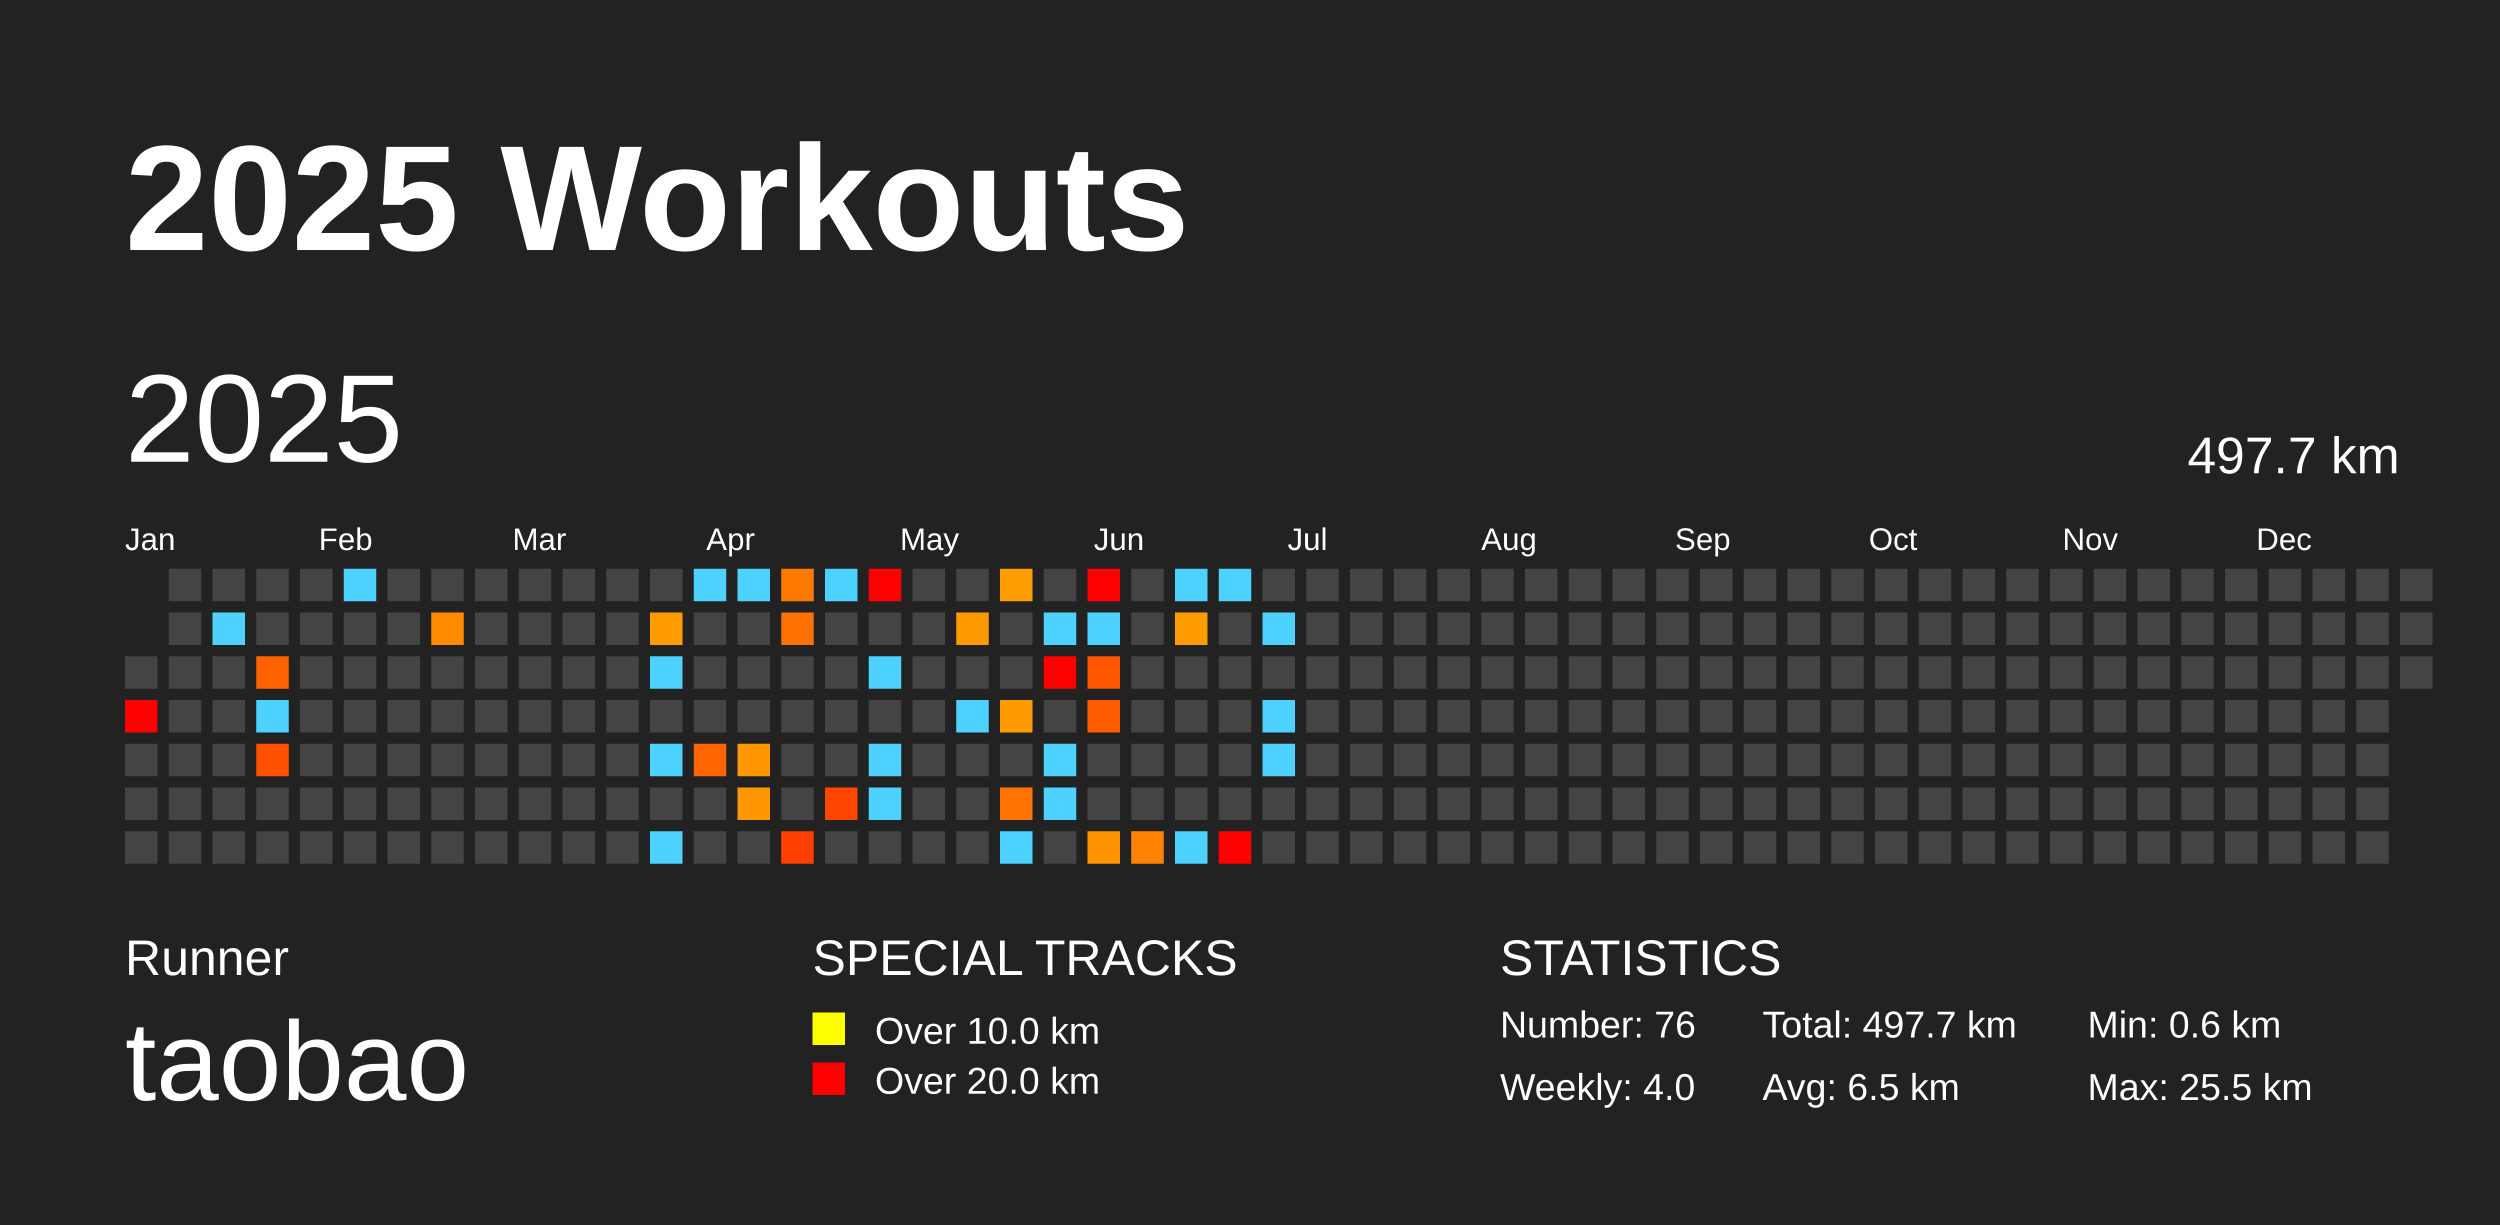
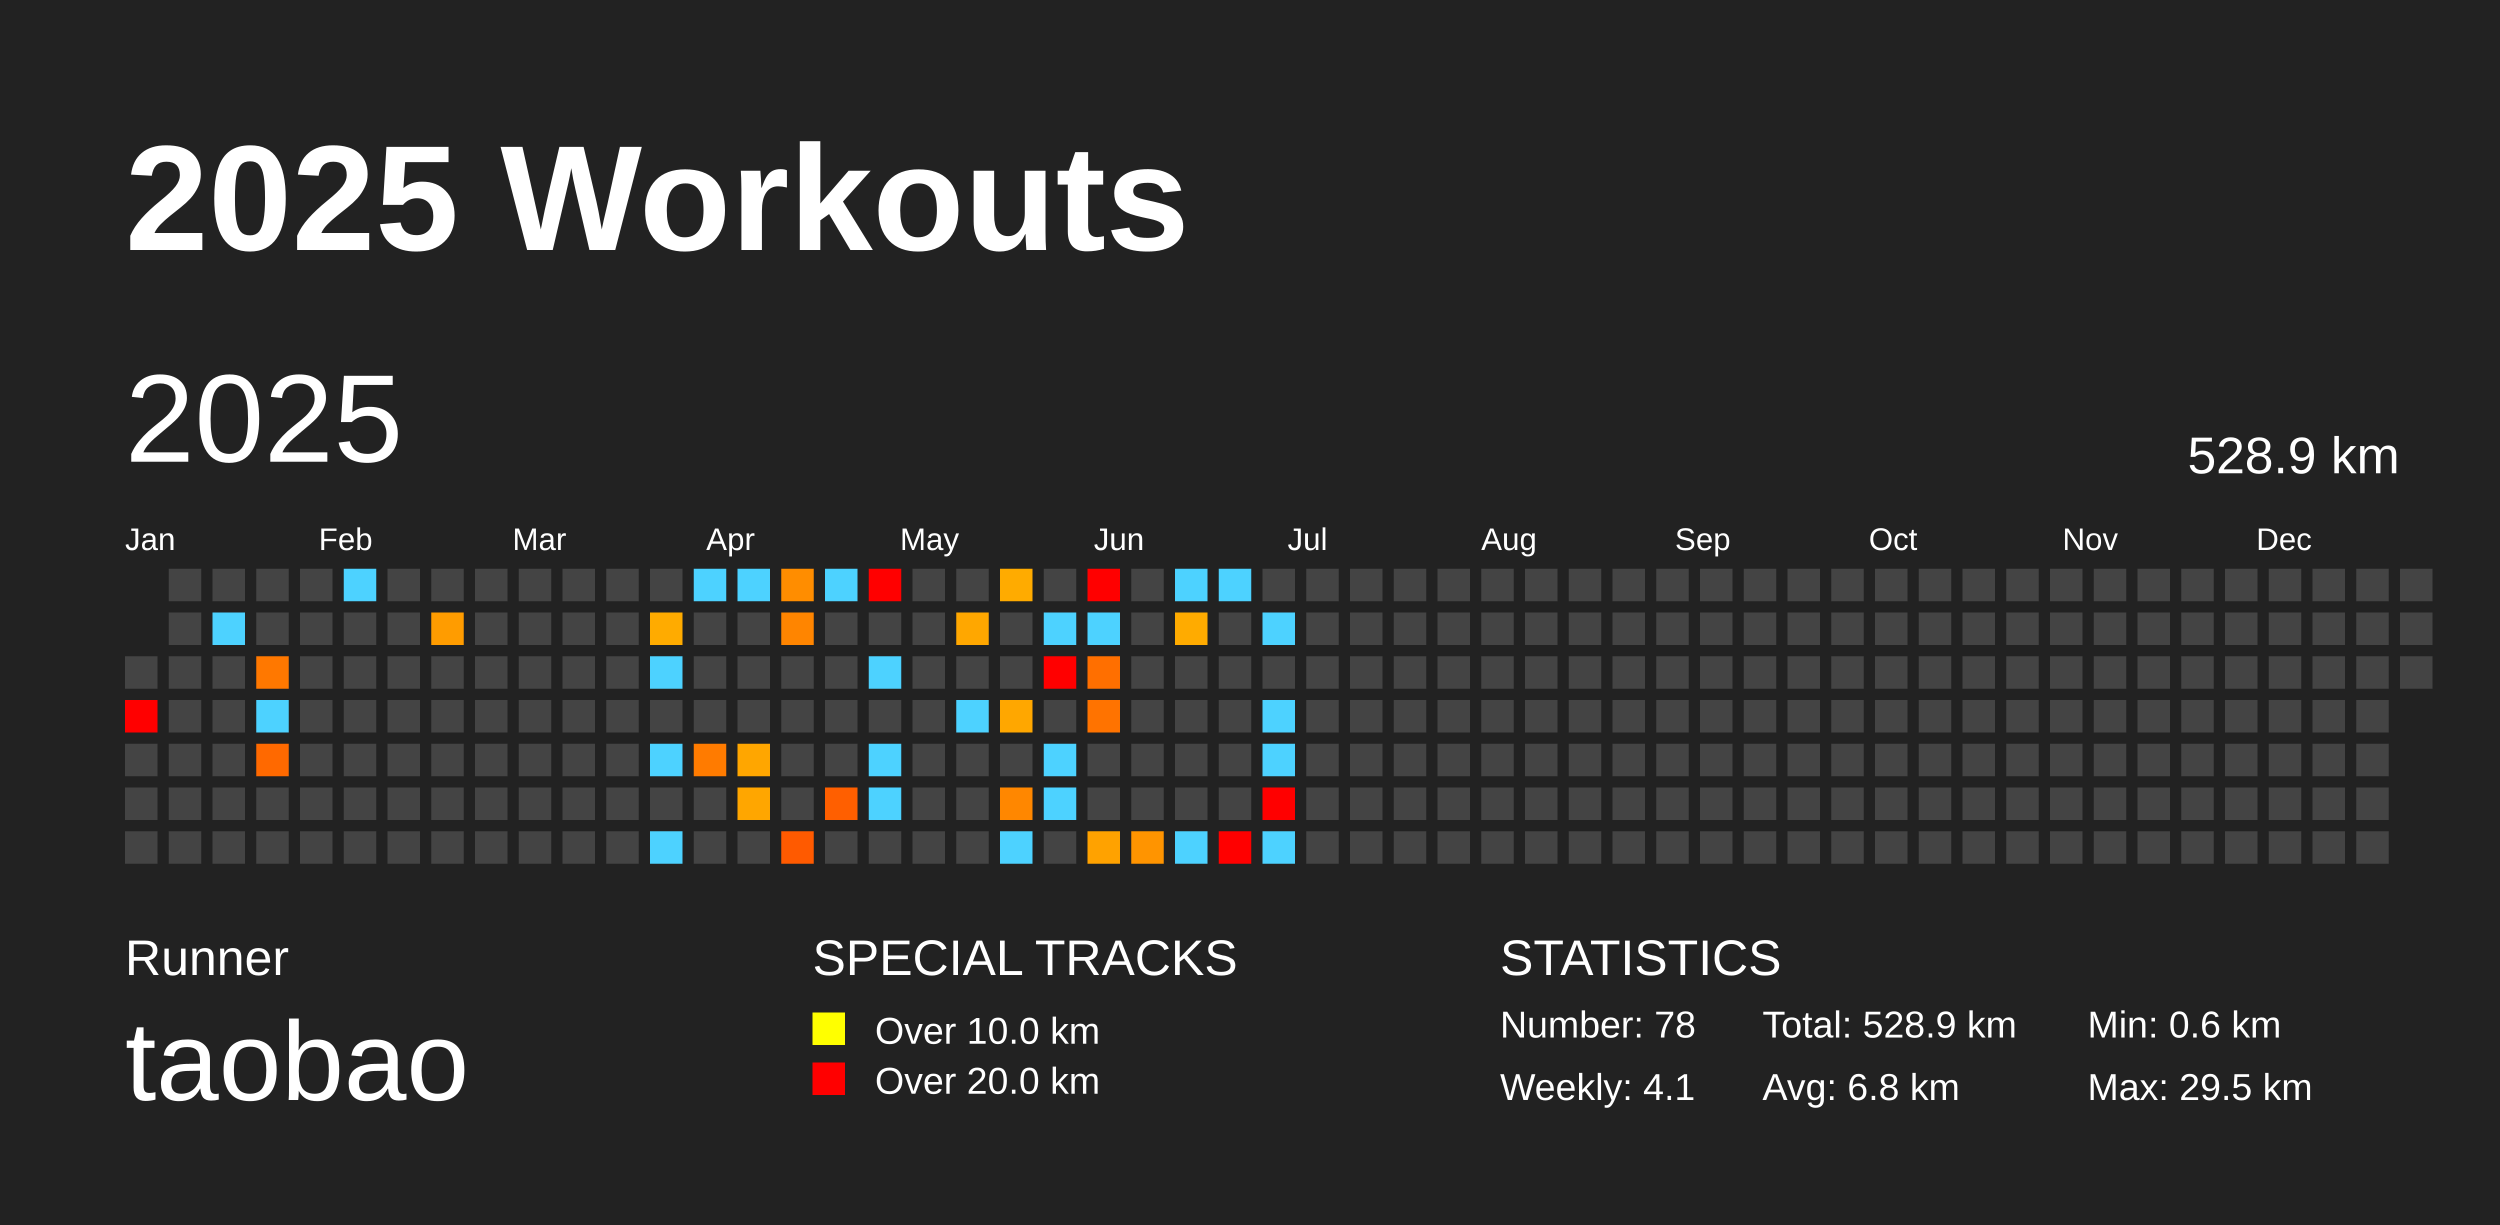
<svg xmlns="http://www.w3.org/2000/svg" baseProfile="full" height="98mm" version="1.1" viewBox="0,0,200,98" width="200mm">
  <defs />
  <rect fill="#222222" height="98" width="200" x="0" y="0" />
  <text fill="#FFFFFF" style="font-size:12px; font-family:Arial; font-weight:bold;" x="10" y="20">2025 Workouts</text>
  <text fill="#FFFFFF" style="font-size:4px; font-family:Arial" x="10" y="78">Runner</text>
  <text fill="#FFFFFF" style="font-size:9px; font-family:Arial" x="10" y="88">taobao</text>
  <text fill="#FFFFFF" style="font-size:4px; font-family:Arial" x="65" y="78">SPECIAL TRACKS</text>
  <rect fill="yellow" height="2.6" width="2.6" x="65" y="81" />
  <text fill="#FFFFFF" style="font-size:3px; font-family:Arial" x="70" y="83.5">Over 10.0 km</text>
  <rect fill="red" height="2.6" width="2.6" x="65" y="85" />
  <text fill="#FFFFFF" style="font-size:3px; font-family:Arial" x="70" y="87.5">Over 20.0 km</text>
  <text fill="#FFFFFF" style="font-size:4px; font-family:Arial" x="120" y="78">STATISTICS</text>
-   <text fill="#FFFFFF" style="font-size:3px; font-family:Arial" x="120" y="83">Number: 76</text>
-   <text fill="#FFFFFF" style="font-size:3px; font-family:Arial" x="120" y="88">Weekly: 4.0</text>
-   <text fill="#FFFFFF" style="font-size:3px; font-family:Arial" x="141" y="83">Total: 497.7 km</text>
-   <text fill="#FFFFFF" style="font-size:3px; font-family:Arial" x="141" y="88">Avg: 6.5 km</text>
+   <text fill="#FFFFFF" style="font-size:3px; font-family:Arial" x="120" y="83">Number: 78</text>
+   <text fill="#FFFFFF" style="font-size:3px; font-family:Arial" x="120" y="88">Weekly: 4.1</text>
+   <text fill="#FFFFFF" style="font-size:3px; font-family:Arial" x="141" y="83">Total: 528.9 km</text>
+   <text fill="#FFFFFF" style="font-size:3px; font-family:Arial" x="141" y="88">Avg: 6.8 km</text>
  <text fill="#FFFFFF" style="font-size:3px; font-family:Arial" x="167" y="83">Min: 0.6 km</text>
-   <text fill="#FFFFFF" style="font-size:3px; font-family:Arial" x="167" y="88">Max: 25.5 km</text>
+   <text fill="#FFFFFF" style="font-size:3px; font-family:Arial" x="167" y="88">Max: 29.5 km</text>
  <text dominant-baseline="hanging" fill="#FFFFFF" style="font-size:10.0px; font-family:Arial;" x="10" y="30">2025</text>
-   <text dominant-baseline="hanging" fill="#FFFFFF" style="font-size:4.125px; font-family:Arial;" x="175" y="35">497.7 km</text>
+   <text dominant-baseline="hanging" fill="#FFFFFF" style="font-size:4.125px; font-family:Arial;" x="175" y="35">528.9 km</text>
  <text fill="#FFFFFF" style="font-size:2.5px; font-family:Arial" x="10.0" y="44">Jan</text>
  <text fill="#FFFFFF" style="font-size:2.5px; font-family:Arial" x="25.5" y="44">Feb</text>
  <text fill="#FFFFFF" style="font-size:2.5px; font-family:Arial" x="41.0" y="44">Mar</text>
  <text fill="#FFFFFF" style="font-size:2.5px; font-family:Arial" x="56.5" y="44">Apr</text>
  <text fill="#FFFFFF" style="font-size:2.5px; font-family:Arial" x="72.0" y="44">May</text>
  <text fill="#FFFFFF" style="font-size:2.5px; font-family:Arial" x="87.5" y="44">Jun</text>
  <text fill="#FFFFFF" style="font-size:2.5px; font-family:Arial" x="103.0" y="44">Jul</text>
  <text fill="#FFFFFF" style="font-size:2.5px; font-family:Arial" x="118.5" y="44">Aug</text>
  <text fill="#FFFFFF" style="font-size:2.5px; font-family:Arial" x="134.0" y="44">Sep</text>
  <text fill="#FFFFFF" style="font-size:2.5px; font-family:Arial" x="149.5" y="44">Oct</text>
  <text fill="#FFFFFF" style="font-size:2.5px; font-family:Arial" x="165.0" y="44">Nov</text>
  <text fill="#FFFFFF" style="font-size:2.5px; font-family:Arial" x="180.5" y="44">Dec</text>
  <rect fill="#444444" height="2.6" width="2.6" x="10.0" y="52.5" />
  <rect fill="red" height="2.6" width="2.6" x="10.0" y="56.0" />
  <rect fill="#444444" height="2.6" width="2.6" x="10.0" y="59.5" />
  <rect fill="#444444" height="2.6" width="2.6" x="10.0" y="63.0" />
  <rect fill="#444444" height="2.6" width="2.6" x="10.0" y="66.5" />
  <rect fill="#444444" height="2.6" width="2.6" x="13.5" y="45.5" />
  <rect fill="#444444" height="2.6" width="2.6" x="13.5" y="49.0" />
  <rect fill="#444444" height="2.6" width="2.6" x="13.5" y="52.5" />
  <rect fill="#444444" height="2.6" width="2.6" x="13.5" y="56.0" />
  <rect fill="#444444" height="2.6" width="2.6" x="13.5" y="59.5" />
  <rect fill="#444444" height="2.6" width="2.6" x="13.5" y="63.0" />
  <rect fill="#444444" height="2.6" width="2.6" x="13.5" y="66.5" />
  <rect fill="#444444" height="2.6" width="2.6" x="17.0" y="45.5" />
  <rect fill="#4dd2ff" height="2.6" width="2.6" x="17.0" y="49.0" />
  <rect fill="#444444" height="2.6" width="2.6" x="17.0" y="52.5" />
  <rect fill="#444444" height="2.6" width="2.6" x="17.0" y="56.0" />
  <rect fill="#444444" height="2.6" width="2.6" x="17.0" y="59.5" />
  <rect fill="#444444" height="2.6" width="2.6" x="17.0" y="63.0" />
  <rect fill="#444444" height="2.6" width="2.6" x="17.0" y="66.5" />
  <rect fill="#444444" height="2.6" width="2.6" x="20.5" y="45.5" />
  <rect fill="#444444" height="2.6" width="2.6" x="20.5" y="49.0" />
-   <rect fill="#ff6200" height="2.6" width="2.6" x="20.5" y="52.5" />
+   <rect fill="#ff7800" height="2.6" width="2.6" x="20.5" y="52.5" />
  <rect fill="#4dd2ff" height="2.6" width="2.6" x="20.5" y="56.0" />
-   <rect fill="#ff5000" height="2.6" width="2.6" x="20.5" y="59.5" />
+   <rect fill="#ff6900" height="2.6" width="2.6" x="20.5" y="59.5" />
  <rect fill="#444444" height="2.6" width="2.6" x="20.5" y="63.0" />
  <rect fill="#444444" height="2.6" width="2.6" x="20.5" y="66.5" />
  <rect fill="#444444" height="2.6" width="2.6" x="24.0" y="45.5" />
  <rect fill="#444444" height="2.6" width="2.6" x="24.0" y="49.0" />
  <rect fill="#444444" height="2.6" width="2.6" x="24.0" y="52.5" />
  <rect fill="#444444" height="2.6" width="2.6" x="24.0" y="56.0" />
  <rect fill="#444444" height="2.6" width="2.6" x="24.0" y="59.5" />
  <rect fill="#444444" height="2.6" width="2.6" x="24.0" y="63.0" />
  <rect fill="#444444" height="2.6" width="2.6" x="24.0" y="66.5" />
  <rect fill="#4dd2ff" height="2.6" width="2.6" x="27.5" y="45.5" />
  <rect fill="#444444" height="2.6" width="2.6" x="27.5" y="49.0" />
  <rect fill="#444444" height="2.6" width="2.6" x="27.5" y="52.5" />
  <rect fill="#444444" height="2.6" width="2.6" x="27.5" y="56.0" />
  <rect fill="#444444" height="2.6" width="2.6" x="27.5" y="59.5" />
  <rect fill="#444444" height="2.6" width="2.6" x="27.5" y="63.0" />
  <rect fill="#444444" height="2.6" width="2.6" x="27.5" y="66.5" />
  <rect fill="#444444" height="2.6" width="2.6" x="31.0" y="45.5" />
  <rect fill="#444444" height="2.6" width="2.6" x="31.0" y="49.0" />
  <rect fill="#444444" height="2.6" width="2.6" x="31.0" y="52.5" />
  <rect fill="#444444" height="2.6" width="2.6" x="31.0" y="56.0" />
  <rect fill="#444444" height="2.6" width="2.6" x="31.0" y="59.5" />
  <rect fill="#444444" height="2.6" width="2.6" x="31.0" y="63.0" />
  <rect fill="#444444" height="2.6" width="2.6" x="31.0" y="66.5" />
  <rect fill="#444444" height="2.6" width="2.6" x="34.5" y="45.5" />
-   <rect fill="#ff8c00" height="2.6" width="2.6" x="34.5" y="49.0" />
+   <rect fill="#ff9c00" height="2.6" width="2.6" x="34.5" y="49.0" />
  <rect fill="#444444" height="2.6" width="2.6" x="34.5" y="52.5" />
  <rect fill="#444444" height="2.6" width="2.6" x="34.5" y="56.0" />
  <rect fill="#444444" height="2.6" width="2.6" x="34.5" y="59.5" />
  <rect fill="#444444" height="2.6" width="2.6" x="34.5" y="63.0" />
  <rect fill="#444444" height="2.6" width="2.6" x="34.5" y="66.5" />
  <rect fill="#444444" height="2.6" width="2.6" x="38.0" y="45.5" />
  <rect fill="#444444" height="2.6" width="2.6" x="38.0" y="49.0" />
  <rect fill="#444444" height="2.6" width="2.6" x="38.0" y="52.5" />
  <rect fill="#444444" height="2.6" width="2.6" x="38.0" y="56.0" />
  <rect fill="#444444" height="2.6" width="2.6" x="38.0" y="59.5" />
  <rect fill="#444444" height="2.6" width="2.6" x="38.0" y="63.0" />
  <rect fill="#444444" height="2.6" width="2.6" x="38.0" y="66.5" />
  <rect fill="#444444" height="2.6" width="2.6" x="41.5" y="45.5" />
  <rect fill="#444444" height="2.6" width="2.6" x="41.5" y="49.0" />
  <rect fill="#444444" height="2.6" width="2.6" x="41.5" y="52.5" />
  <rect fill="#444444" height="2.6" width="2.6" x="41.5" y="56.0" />
  <rect fill="#444444" height="2.6" width="2.6" x="41.5" y="59.5" />
  <rect fill="#444444" height="2.6" width="2.6" x="41.5" y="63.0" />
  <rect fill="#444444" height="2.6" width="2.6" x="41.5" y="66.5" />
  <rect fill="#444444" height="2.6" width="2.6" x="45.0" y="45.5" />
  <rect fill="#444444" height="2.6" width="2.6" x="45.0" y="49.0" />
  <rect fill="#444444" height="2.6" width="2.6" x="45.0" y="52.5" />
  <rect fill="#444444" height="2.6" width="2.6" x="45.0" y="56.0" />
  <rect fill="#444444" height="2.6" width="2.6" x="45.0" y="59.5" />
  <rect fill="#444444" height="2.6" width="2.6" x="45.0" y="63.0" />
  <rect fill="#444444" height="2.6" width="2.6" x="45.0" y="66.5" />
  <rect fill="#444444" height="2.6" width="2.6" x="48.5" y="45.5" />
  <rect fill="#444444" height="2.6" width="2.6" x="48.5" y="49.0" />
  <rect fill="#444444" height="2.6" width="2.6" x="48.5" y="52.5" />
  <rect fill="#444444" height="2.6" width="2.6" x="48.5" y="56.0" />
  <rect fill="#444444" height="2.6" width="2.6" x="48.5" y="59.5" />
  <rect fill="#444444" height="2.6" width="2.6" x="48.5" y="63.0" />
  <rect fill="#444444" height="2.6" width="2.6" x="48.5" y="66.5" />
  <rect fill="#444444" height="2.6" width="2.6" x="52.0" y="45.5" />
-   <rect fill="#ff9d00" height="2.6" width="2.6" x="52.0" y="49.0" />
+   <rect fill="#ffab00" height="2.6" width="2.6" x="52.0" y="49.0" />
  <rect fill="#4dd2ff" height="2.6" width="2.6" x="52.0" y="52.5" />
  <rect fill="#444444" height="2.6" width="2.6" x="52.0" y="56.0" />
  <rect fill="#4dd2ff" height="2.6" width="2.6" x="52.0" y="59.5" />
  <rect fill="#444444" height="2.6" width="2.6" x="52.0" y="63.0" />
  <rect fill="#4dd2ff" height="2.6" width="2.6" x="52.0" y="66.5" />
  <rect fill="#4dd2ff" height="2.6" width="2.6" x="55.5" y="45.5" />
  <rect fill="#444444" height="2.6" width="2.6" x="55.5" y="49.0" />
  <rect fill="#444444" height="2.6" width="2.6" x="55.5" y="52.5" />
  <rect fill="#444444" height="2.6" width="2.6" x="55.5" y="56.0" />
-   <rect fill="#ff6600" height="2.6" width="2.6" x="55.5" y="59.5" />
+   <rect fill="#ff7b00" height="2.6" width="2.6" x="55.5" y="59.5" />
  <rect fill="#444444" height="2.6" width="2.6" x="55.5" y="63.0" />
  <rect fill="#444444" height="2.6" width="2.6" x="55.5" y="66.5" />
  <rect fill="#4dd2ff" height="2.6" width="2.6" x="59.0" y="45.5" />
  <rect fill="#444444" height="2.6" width="2.6" x="59.0" y="49.0" />
  <rect fill="#444444" height="2.6" width="2.6" x="59.0" y="52.5" />
  <rect fill="#444444" height="2.6" width="2.6" x="59.0" y="56.0" />
-   <rect fill="#ff9700" height="2.6" width="2.6" x="59.0" y="59.5" />
-   <rect fill="#ff9700" height="2.6" width="2.6" x="59.0" y="63.0" />
+   <rect fill="#ffa600" height="2.6" width="2.6" x="59.0" y="59.5" />
+   <rect fill="#ffa600" height="2.6" width="2.6" x="59.0" y="63.0" />
  <rect fill="#444444" height="2.6" width="2.6" x="59.0" y="66.5" />
-   <rect fill="#ff7b00" height="2.6" width="2.6" x="62.5" y="45.5" />
-   <rect fill="#ff7100" height="2.6" width="2.6" x="62.5" y="49.0" />
+   <rect fill="#ff8d00" height="2.6" width="2.6" x="62.5" y="45.5" />
+   <rect fill="#ff8500" height="2.6" width="2.6" x="62.5" y="49.0" />
  <rect fill="#444444" height="2.6" width="2.6" x="62.5" y="52.5" />
  <rect fill="#444444" height="2.6" width="2.6" x="62.5" y="56.0" />
  <rect fill="#444444" height="2.6" width="2.6" x="62.5" y="59.5" />
  <rect fill="#444444" height="2.6" width="2.6" x="62.5" y="63.0" />
-   <rect fill="#ff3f00" height="2.6" width="2.6" x="62.5" y="66.5" />
+   <rect fill="#ff5a00" height="2.6" width="2.6" x="62.5" y="66.5" />
  <rect fill="#4dd2ff" height="2.6" width="2.6" x="66.0" y="45.5" />
  <rect fill="#444444" height="2.6" width="2.6" x="66.0" y="49.0" />
  <rect fill="#444444" height="2.6" width="2.6" x="66.0" y="52.5" />
  <rect fill="#444444" height="2.6" width="2.6" x="66.0" y="56.0" />
  <rect fill="#444444" height="2.6" width="2.6" x="66.0" y="59.5" />
-   <rect fill="#ff4500" height="2.6" width="2.6" x="66.0" y="63.0" />
+   <rect fill="#ff5f00" height="2.6" width="2.6" x="66.0" y="63.0" />
  <rect fill="#444444" height="2.6" width="2.6" x="66.0" y="66.5" />
  <rect fill="red" height="2.6" width="2.6" x="69.5" y="45.5" />
  <rect fill="#444444" height="2.6" width="2.6" x="69.5" y="49.0" />
  <rect fill="#4dd2ff" height="2.6" width="2.6" x="69.5" y="52.5" />
  <rect fill="#444444" height="2.6" width="2.6" x="69.5" y="56.0" />
  <rect fill="#4dd2ff" height="2.6" width="2.6" x="69.5" y="59.5" />
  <rect fill="#4dd2ff" height="2.6" width="2.6" x="69.5" y="63.0" />
  <rect fill="#444444" height="2.6" width="2.6" x="69.5" y="66.5" />
  <rect fill="#444444" height="2.6" width="2.6" x="73.0" y="45.5" />
  <rect fill="#444444" height="2.6" width="2.6" x="73.0" y="49.0" />
  <rect fill="#444444" height="2.6" width="2.6" x="73.0" y="52.5" />
  <rect fill="#444444" height="2.6" width="2.6" x="73.0" y="56.0" />
  <rect fill="#444444" height="2.6" width="2.6" x="73.0" y="59.5" />
  <rect fill="#444444" height="2.6" width="2.6" x="73.0" y="63.0" />
  <rect fill="#444444" height="2.6" width="2.6" x="73.0" y="66.5" />
  <rect fill="#444444" height="2.6" width="2.6" x="76.5" y="45.5" />
-   <rect fill="#ff9900" height="2.6" width="2.6" x="76.5" y="49.0" />
+   <rect fill="#ffa700" height="2.6" width="2.6" x="76.5" y="49.0" />
  <rect fill="#444444" height="2.6" width="2.6" x="76.5" y="52.5" />
  <rect fill="#4dd2ff" height="2.6" width="2.6" x="76.5" y="56.0" />
  <rect fill="#444444" height="2.6" width="2.6" x="76.5" y="59.5" />
  <rect fill="#444444" height="2.6" width="2.6" x="76.5" y="63.0" />
  <rect fill="#444444" height="2.6" width="2.6" x="76.5" y="66.5" />
-   <rect fill="#ff9e00" height="2.6" width="2.6" x="80.0" y="45.5" />
+   <rect fill="#ffab00" height="2.6" width="2.6" x="80.0" y="45.5" />
  <rect fill="#444444" height="2.6" width="2.6" x="80.0" y="49.0" />
  <rect fill="#444444" height="2.6" width="2.6" x="80.0" y="52.5" />
-   <rect fill="#ff9900" height="2.6" width="2.6" x="80.0" y="56.0" />
+   <rect fill="#ffa700" height="2.6" width="2.6" x="80.0" y="56.0" />
  <rect fill="#444444" height="2.6" width="2.6" x="80.0" y="59.5" />
-   <rect fill="#ff7300" height="2.6" width="2.6" x="80.0" y="63.0" />
+   <rect fill="#ff8700" height="2.6" width="2.6" x="80.0" y="63.0" />
  <rect fill="#4dd2ff" height="2.6" width="2.6" x="80.0" y="66.5" />
  <rect fill="#444444" height="2.6" width="2.6" x="83.5" y="45.5" />
  <rect fill="#4dd2ff" height="2.6" width="2.6" x="83.5" y="49.0" />
  <rect fill="red" height="2.6" width="2.6" x="83.5" y="52.5" />
  <rect fill="#444444" height="2.6" width="2.6" x="83.5" y="56.0" />
  <rect fill="#4dd2ff" height="2.6" width="2.6" x="83.5" y="59.5" />
  <rect fill="#4dd2ff" height="2.6" width="2.6" x="83.5" y="63.0" />
  <rect fill="#444444" height="2.6" width="2.6" x="83.5" y="66.5" />
  <rect fill="red" height="2.6" width="2.6" x="87.0" y="45.5" />
  <rect fill="#4dd2ff" height="2.6" width="2.6" x="87.0" y="49.0" />
-   <rect fill="#ff5700" height="2.6" width="2.6" x="87.0" y="52.5" />
-   <rect fill="#ff5d00" height="2.6" width="2.6" x="87.0" y="56.0" />
+   <rect fill="#ff6f00" height="2.6" width="2.6" x="87.0" y="52.5" />
+   <rect fill="#ff7300" height="2.6" width="2.6" x="87.0" y="56.0" />
  <rect fill="#444444" height="2.6" width="2.6" x="87.0" y="59.5" />
  <rect fill="#444444" height="2.6" width="2.6" x="87.0" y="63.0" />
-   <rect fill="#ff9300" height="2.6" width="2.6" x="87.0" y="66.5" />
+   <rect fill="#ffa200" height="2.6" width="2.6" x="87.0" y="66.5" />
  <rect fill="#444444" height="2.6" width="2.6" x="90.5" y="45.5" />
  <rect fill="#444444" height="2.6" width="2.6" x="90.5" y="49.0" />
  <rect fill="#444444" height="2.6" width="2.6" x="90.5" y="52.5" />
  <rect fill="#444444" height="2.6" width="2.6" x="90.5" y="56.0" />
  <rect fill="#444444" height="2.6" width="2.6" x="90.5" y="59.5" />
  <rect fill="#444444" height="2.6" width="2.6" x="90.5" y="63.0" />
-   <rect fill="#ff8300" height="2.6" width="2.6" x="90.5" y="66.5" />
+   <rect fill="#ff9400" height="2.6" width="2.6" x="90.5" y="66.5" />
  <rect fill="#4dd2ff" height="2.6" width="2.6" x="94.0" y="45.5" />
-   <rect fill="#ff9d00" height="2.6" width="2.6" x="94.0" y="49.0" />
+   <rect fill="#ffab00" height="2.6" width="2.6" x="94.0" y="49.0" />
  <rect fill="#444444" height="2.6" width="2.6" x="94.0" y="52.5" />
  <rect fill="#444444" height="2.6" width="2.6" x="94.0" y="56.0" />
  <rect fill="#444444" height="2.6" width="2.6" x="94.0" y="59.5" />
  <rect fill="#444444" height="2.6" width="2.6" x="94.0" y="63.0" />
  <rect fill="#4dd2ff" height="2.6" width="2.6" x="94.0" y="66.5" />
  <rect fill="#4dd2ff" height="2.6" width="2.6" x="97.5" y="45.5" />
  <rect fill="#444444" height="2.6" width="2.6" x="97.5" y="49.0" />
  <rect fill="#444444" height="2.6" width="2.6" x="97.5" y="52.5" />
  <rect fill="#444444" height="2.6" width="2.6" x="97.5" y="56.0" />
  <rect fill="#444444" height="2.6" width="2.6" x="97.5" y="59.5" />
  <rect fill="#444444" height="2.6" width="2.6" x="97.5" y="63.0" />
  <rect fill="red" height="2.6" width="2.6" x="97.5" y="66.5" />
  <rect fill="#444444" height="2.6" width="2.6" x="101.0" y="45.5" />
  <rect fill="#4dd2ff" height="2.6" width="2.6" x="101.0" y="49.0" />
  <rect fill="#444444" height="2.6" width="2.6" x="101.0" y="52.5" />
  <rect fill="#4dd2ff" height="2.6" width="2.6" x="101.0" y="56.0" />
  <rect fill="#4dd2ff" height="2.6" width="2.6" x="101.0" y="59.5" />
-   <rect fill="#444444" height="2.6" width="2.6" x="101.0" y="63.0" />
-   <rect fill="#444444" height="2.6" width="2.6" x="101.0" y="66.5" />
+   <rect fill="red" height="2.6" width="2.6" x="101.0" y="63.0" />
+   <rect fill="#4dd2ff" height="2.6" width="2.6" x="101.0" y="66.5" />
  <rect fill="#444444" height="2.6" width="2.6" x="104.5" y="45.5" />
  <rect fill="#444444" height="2.6" width="2.6" x="104.5" y="49.0" />
  <rect fill="#444444" height="2.6" width="2.6" x="104.5" y="52.5" />
  <rect fill="#444444" height="2.6" width="2.6" x="104.5" y="56.0" />
  <rect fill="#444444" height="2.6" width="2.6" x="104.5" y="59.5" />
  <rect fill="#444444" height="2.6" width="2.6" x="104.5" y="63.0" />
  <rect fill="#444444" height="2.6" width="2.6" x="104.5" y="66.5" />
  <rect fill="#444444" height="2.6" width="2.6" x="108.0" y="45.5" />
  <rect fill="#444444" height="2.6" width="2.6" x="108.0" y="49.0" />
  <rect fill="#444444" height="2.6" width="2.6" x="108.0" y="52.5" />
  <rect fill="#444444" height="2.6" width="2.6" x="108.0" y="56.0" />
  <rect fill="#444444" height="2.6" width="2.6" x="108.0" y="59.5" />
  <rect fill="#444444" height="2.6" width="2.6" x="108.0" y="63.0" />
  <rect fill="#444444" height="2.6" width="2.6" x="108.0" y="66.5" />
  <rect fill="#444444" height="2.6" width="2.6" x="111.5" y="45.5" />
  <rect fill="#444444" height="2.6" width="2.6" x="111.5" y="49.0" />
  <rect fill="#444444" height="2.6" width="2.6" x="111.5" y="52.5" />
  <rect fill="#444444" height="2.6" width="2.6" x="111.5" y="56.0" />
  <rect fill="#444444" height="2.6" width="2.6" x="111.5" y="59.5" />
  <rect fill="#444444" height="2.6" width="2.6" x="111.5" y="63.0" />
  <rect fill="#444444" height="2.6" width="2.6" x="111.5" y="66.5" />
  <rect fill="#444444" height="2.6" width="2.6" x="115.0" y="45.5" />
  <rect fill="#444444" height="2.6" width="2.6" x="115.0" y="49.0" />
  <rect fill="#444444" height="2.6" width="2.6" x="115.0" y="52.5" />
  <rect fill="#444444" height="2.6" width="2.6" x="115.0" y="56.0" />
  <rect fill="#444444" height="2.6" width="2.6" x="115.0" y="59.5" />
  <rect fill="#444444" height="2.6" width="2.6" x="115.0" y="63.0" />
  <rect fill="#444444" height="2.6" width="2.6" x="115.0" y="66.5" />
  <rect fill="#444444" height="2.6" width="2.6" x="118.5" y="45.5" />
  <rect fill="#444444" height="2.6" width="2.6" x="118.5" y="49.0" />
  <rect fill="#444444" height="2.6" width="2.6" x="118.5" y="52.5" />
  <rect fill="#444444" height="2.6" width="2.6" x="118.5" y="56.0" />
  <rect fill="#444444" height="2.6" width="2.6" x="118.5" y="59.5" />
  <rect fill="#444444" height="2.6" width="2.6" x="118.5" y="63.0" />
  <rect fill="#444444" height="2.6" width="2.6" x="118.5" y="66.5" />
  <rect fill="#444444" height="2.6" width="2.6" x="122.0" y="45.5" />
  <rect fill="#444444" height="2.6" width="2.6" x="122.0" y="49.0" />
  <rect fill="#444444" height="2.6" width="2.6" x="122.0" y="52.5" />
  <rect fill="#444444" height="2.6" width="2.6" x="122.0" y="56.0" />
  <rect fill="#444444" height="2.6" width="2.6" x="122.0" y="59.5" />
  <rect fill="#444444" height="2.6" width="2.6" x="122.0" y="63.0" />
  <rect fill="#444444" height="2.6" width="2.6" x="122.0" y="66.5" />
  <rect fill="#444444" height="2.6" width="2.6" x="125.5" y="45.5" />
  <rect fill="#444444" height="2.6" width="2.6" x="125.5" y="49.0" />
  <rect fill="#444444" height="2.6" width="2.6" x="125.5" y="52.5" />
  <rect fill="#444444" height="2.6" width="2.6" x="125.5" y="56.0" />
  <rect fill="#444444" height="2.6" width="2.6" x="125.5" y="59.5" />
  <rect fill="#444444" height="2.6" width="2.6" x="125.5" y="63.0" />
  <rect fill="#444444" height="2.6" width="2.6" x="125.5" y="66.5" />
  <rect fill="#444444" height="2.6" width="2.6" x="129.0" y="45.5" />
  <rect fill="#444444" height="2.6" width="2.6" x="129.0" y="49.0" />
  <rect fill="#444444" height="2.6" width="2.6" x="129.0" y="52.5" />
  <rect fill="#444444" height="2.6" width="2.6" x="129.0" y="56.0" />
  <rect fill="#444444" height="2.6" width="2.6" x="129.0" y="59.5" />
  <rect fill="#444444" height="2.6" width="2.6" x="129.0" y="63.0" />
  <rect fill="#444444" height="2.6" width="2.6" x="129.0" y="66.5" />
  <rect fill="#444444" height="2.6" width="2.6" x="132.5" y="45.5" />
  <rect fill="#444444" height="2.6" width="2.6" x="132.5" y="49.0" />
  <rect fill="#444444" height="2.6" width="2.6" x="132.5" y="52.5" />
  <rect fill="#444444" height="2.6" width="2.6" x="132.5" y="56.0" />
  <rect fill="#444444" height="2.6" width="2.6" x="132.5" y="59.5" />
  <rect fill="#444444" height="2.6" width="2.6" x="132.5" y="63.0" />
  <rect fill="#444444" height="2.6" width="2.6" x="132.5" y="66.5" />
  <rect fill="#444444" height="2.6" width="2.6" x="136.0" y="45.5" />
  <rect fill="#444444" height="2.6" width="2.6" x="136.0" y="49.0" />
  <rect fill="#444444" height="2.6" width="2.6" x="136.0" y="52.5" />
  <rect fill="#444444" height="2.6" width="2.6" x="136.0" y="56.0" />
  <rect fill="#444444" height="2.6" width="2.6" x="136.0" y="59.5" />
  <rect fill="#444444" height="2.6" width="2.6" x="136.0" y="63.0" />
  <rect fill="#444444" height="2.6" width="2.6" x="136.0" y="66.5" />
  <rect fill="#444444" height="2.6" width="2.6" x="139.5" y="45.5" />
  <rect fill="#444444" height="2.6" width="2.6" x="139.5" y="49.0" />
  <rect fill="#444444" height="2.6" width="2.6" x="139.5" y="52.5" />
  <rect fill="#444444" height="2.6" width="2.6" x="139.5" y="56.0" />
  <rect fill="#444444" height="2.6" width="2.6" x="139.5" y="59.5" />
  <rect fill="#444444" height="2.6" width="2.6" x="139.5" y="63.0" />
  <rect fill="#444444" height="2.6" width="2.6" x="139.5" y="66.5" />
  <rect fill="#444444" height="2.6" width="2.6" x="143.0" y="45.5" />
  <rect fill="#444444" height="2.6" width="2.6" x="143.0" y="49.0" />
  <rect fill="#444444" height="2.6" width="2.6" x="143.0" y="52.5" />
  <rect fill="#444444" height="2.6" width="2.6" x="143.0" y="56.0" />
  <rect fill="#444444" height="2.6" width="2.6" x="143.0" y="59.5" />
  <rect fill="#444444" height="2.6" width="2.6" x="143.0" y="63.0" />
  <rect fill="#444444" height="2.6" width="2.6" x="143.0" y="66.5" />
  <rect fill="#444444" height="2.6" width="2.6" x="146.5" y="45.5" />
  <rect fill="#444444" height="2.6" width="2.6" x="146.5" y="49.0" />
  <rect fill="#444444" height="2.6" width="2.6" x="146.5" y="52.5" />
  <rect fill="#444444" height="2.6" width="2.6" x="146.5" y="56.0" />
  <rect fill="#444444" height="2.6" width="2.6" x="146.5" y="59.5" />
  <rect fill="#444444" height="2.6" width="2.6" x="146.5" y="63.0" />
  <rect fill="#444444" height="2.6" width="2.6" x="146.5" y="66.5" />
  <rect fill="#444444" height="2.6" width="2.6" x="150.0" y="45.5" />
  <rect fill="#444444" height="2.6" width="2.6" x="150.0" y="49.0" />
  <rect fill="#444444" height="2.6" width="2.6" x="150.0" y="52.5" />
  <rect fill="#444444" height="2.6" width="2.6" x="150.0" y="56.0" />
  <rect fill="#444444" height="2.6" width="2.6" x="150.0" y="59.5" />
  <rect fill="#444444" height="2.6" width="2.6" x="150.0" y="63.0" />
  <rect fill="#444444" height="2.6" width="2.6" x="150.0" y="66.5" />
  <rect fill="#444444" height="2.6" width="2.6" x="153.5" y="45.5" />
  <rect fill="#444444" height="2.6" width="2.6" x="153.5" y="49.0" />
  <rect fill="#444444" height="2.6" width="2.6" x="153.5" y="52.5" />
  <rect fill="#444444" height="2.6" width="2.6" x="153.5" y="56.0" />
  <rect fill="#444444" height="2.6" width="2.6" x="153.5" y="59.5" />
  <rect fill="#444444" height="2.6" width="2.6" x="153.5" y="63.0" />
  <rect fill="#444444" height="2.6" width="2.6" x="153.5" y="66.5" />
  <rect fill="#444444" height="2.6" width="2.6" x="157.0" y="45.5" />
  <rect fill="#444444" height="2.6" width="2.6" x="157.0" y="49.0" />
  <rect fill="#444444" height="2.6" width="2.6" x="157.0" y="52.5" />
  <rect fill="#444444" height="2.6" width="2.6" x="157.0" y="56.0" />
  <rect fill="#444444" height="2.6" width="2.6" x="157.0" y="59.5" />
  <rect fill="#444444" height="2.6" width="2.6" x="157.0" y="63.0" />
  <rect fill="#444444" height="2.6" width="2.6" x="157.0" y="66.5" />
  <rect fill="#444444" height="2.6" width="2.6" x="160.5" y="45.5" />
  <rect fill="#444444" height="2.6" width="2.6" x="160.5" y="49.0" />
  <rect fill="#444444" height="2.6" width="2.6" x="160.5" y="52.5" />
  <rect fill="#444444" height="2.6" width="2.6" x="160.5" y="56.0" />
  <rect fill="#444444" height="2.6" width="2.6" x="160.5" y="59.5" />
  <rect fill="#444444" height="2.6" width="2.6" x="160.5" y="63.0" />
  <rect fill="#444444" height="2.6" width="2.6" x="160.5" y="66.5" />
  <rect fill="#444444" height="2.6" width="2.6" x="164.0" y="45.5" />
  <rect fill="#444444" height="2.6" width="2.6" x="164.0" y="49.0" />
  <rect fill="#444444" height="2.6" width="2.6" x="164.0" y="52.5" />
  <rect fill="#444444" height="2.6" width="2.6" x="164.0" y="56.0" />
  <rect fill="#444444" height="2.6" width="2.6" x="164.0" y="59.5" />
  <rect fill="#444444" height="2.6" width="2.6" x="164.0" y="63.0" />
  <rect fill="#444444" height="2.6" width="2.6" x="164.0" y="66.5" />
  <rect fill="#444444" height="2.6" width="2.6" x="167.5" y="45.5" />
  <rect fill="#444444" height="2.6" width="2.6" x="167.5" y="49.0" />
  <rect fill="#444444" height="2.6" width="2.6" x="167.5" y="52.5" />
  <rect fill="#444444" height="2.6" width="2.6" x="167.5" y="56.0" />
  <rect fill="#444444" height="2.6" width="2.6" x="167.5" y="59.5" />
  <rect fill="#444444" height="2.6" width="2.6" x="167.5" y="63.0" />
  <rect fill="#444444" height="2.6" width="2.6" x="167.5" y="66.5" />
  <rect fill="#444444" height="2.6" width="2.6" x="171.0" y="45.5" />
  <rect fill="#444444" height="2.6" width="2.6" x="171.0" y="49.0" />
  <rect fill="#444444" height="2.6" width="2.6" x="171.0" y="52.5" />
  <rect fill="#444444" height="2.6" width="2.6" x="171.0" y="56.0" />
  <rect fill="#444444" height="2.6" width="2.6" x="171.0" y="59.5" />
  <rect fill="#444444" height="2.6" width="2.6" x="171.0" y="63.0" />
  <rect fill="#444444" height="2.6" width="2.6" x="171.0" y="66.5" />
  <rect fill="#444444" height="2.6" width="2.6" x="174.5" y="45.5" />
  <rect fill="#444444" height="2.6" width="2.6" x="174.5" y="49.0" />
  <rect fill="#444444" height="2.6" width="2.6" x="174.5" y="52.5" />
  <rect fill="#444444" height="2.6" width="2.6" x="174.5" y="56.0" />
  <rect fill="#444444" height="2.6" width="2.6" x="174.5" y="59.5" />
  <rect fill="#444444" height="2.6" width="2.6" x="174.5" y="63.0" />
  <rect fill="#444444" height="2.6" width="2.6" x="174.5" y="66.5" />
  <rect fill="#444444" height="2.6" width="2.6" x="178.0" y="45.5" />
  <rect fill="#444444" height="2.6" width="2.6" x="178.0" y="49.0" />
  <rect fill="#444444" height="2.6" width="2.6" x="178.0" y="52.5" />
  <rect fill="#444444" height="2.6" width="2.6" x="178.0" y="56.0" />
  <rect fill="#444444" height="2.6" width="2.6" x="178.0" y="59.5" />
  <rect fill="#444444" height="2.6" width="2.6" x="178.0" y="63.0" />
  <rect fill="#444444" height="2.6" width="2.6" x="178.0" y="66.5" />
  <rect fill="#444444" height="2.6" width="2.6" x="181.5" y="45.5" />
  <rect fill="#444444" height="2.6" width="2.6" x="181.5" y="49.0" />
  <rect fill="#444444" height="2.6" width="2.6" x="181.5" y="52.5" />
  <rect fill="#444444" height="2.6" width="2.6" x="181.5" y="56.0" />
  <rect fill="#444444" height="2.6" width="2.6" x="181.5" y="59.5" />
  <rect fill="#444444" height="2.6" width="2.6" x="181.5" y="63.0" />
  <rect fill="#444444" height="2.6" width="2.6" x="181.5" y="66.5" />
  <rect fill="#444444" height="2.6" width="2.6" x="185.0" y="45.5" />
  <rect fill="#444444" height="2.6" width="2.6" x="185.0" y="49.0" />
  <rect fill="#444444" height="2.6" width="2.6" x="185.0" y="52.5" />
  <rect fill="#444444" height="2.6" width="2.6" x="185.0" y="56.0" />
  <rect fill="#444444" height="2.6" width="2.6" x="185.0" y="59.5" />
  <rect fill="#444444" height="2.6" width="2.6" x="185.0" y="63.0" />
  <rect fill="#444444" height="2.6" width="2.6" x="185.0" y="66.5" />
  <rect fill="#444444" height="2.6" width="2.6" x="188.5" y="45.5" />
  <rect fill="#444444" height="2.6" width="2.6" x="188.5" y="49.0" />
  <rect fill="#444444" height="2.6" width="2.6" x="188.5" y="52.5" />
  <rect fill="#444444" height="2.6" width="2.6" x="188.5" y="56.0" />
  <rect fill="#444444" height="2.6" width="2.6" x="188.5" y="59.5" />
  <rect fill="#444444" height="2.6" width="2.6" x="188.5" y="63.0" />
  <rect fill="#444444" height="2.6" width="2.6" x="188.5" y="66.5" />
  <rect fill="#444444" height="2.6" width="2.6" x="192.0" y="45.5" />
  <rect fill="#444444" height="2.6" width="2.6" x="192.0" y="49.0" />
  <rect fill="#444444" height="2.6" width="2.6" x="192.0" y="52.5" />
</svg>
